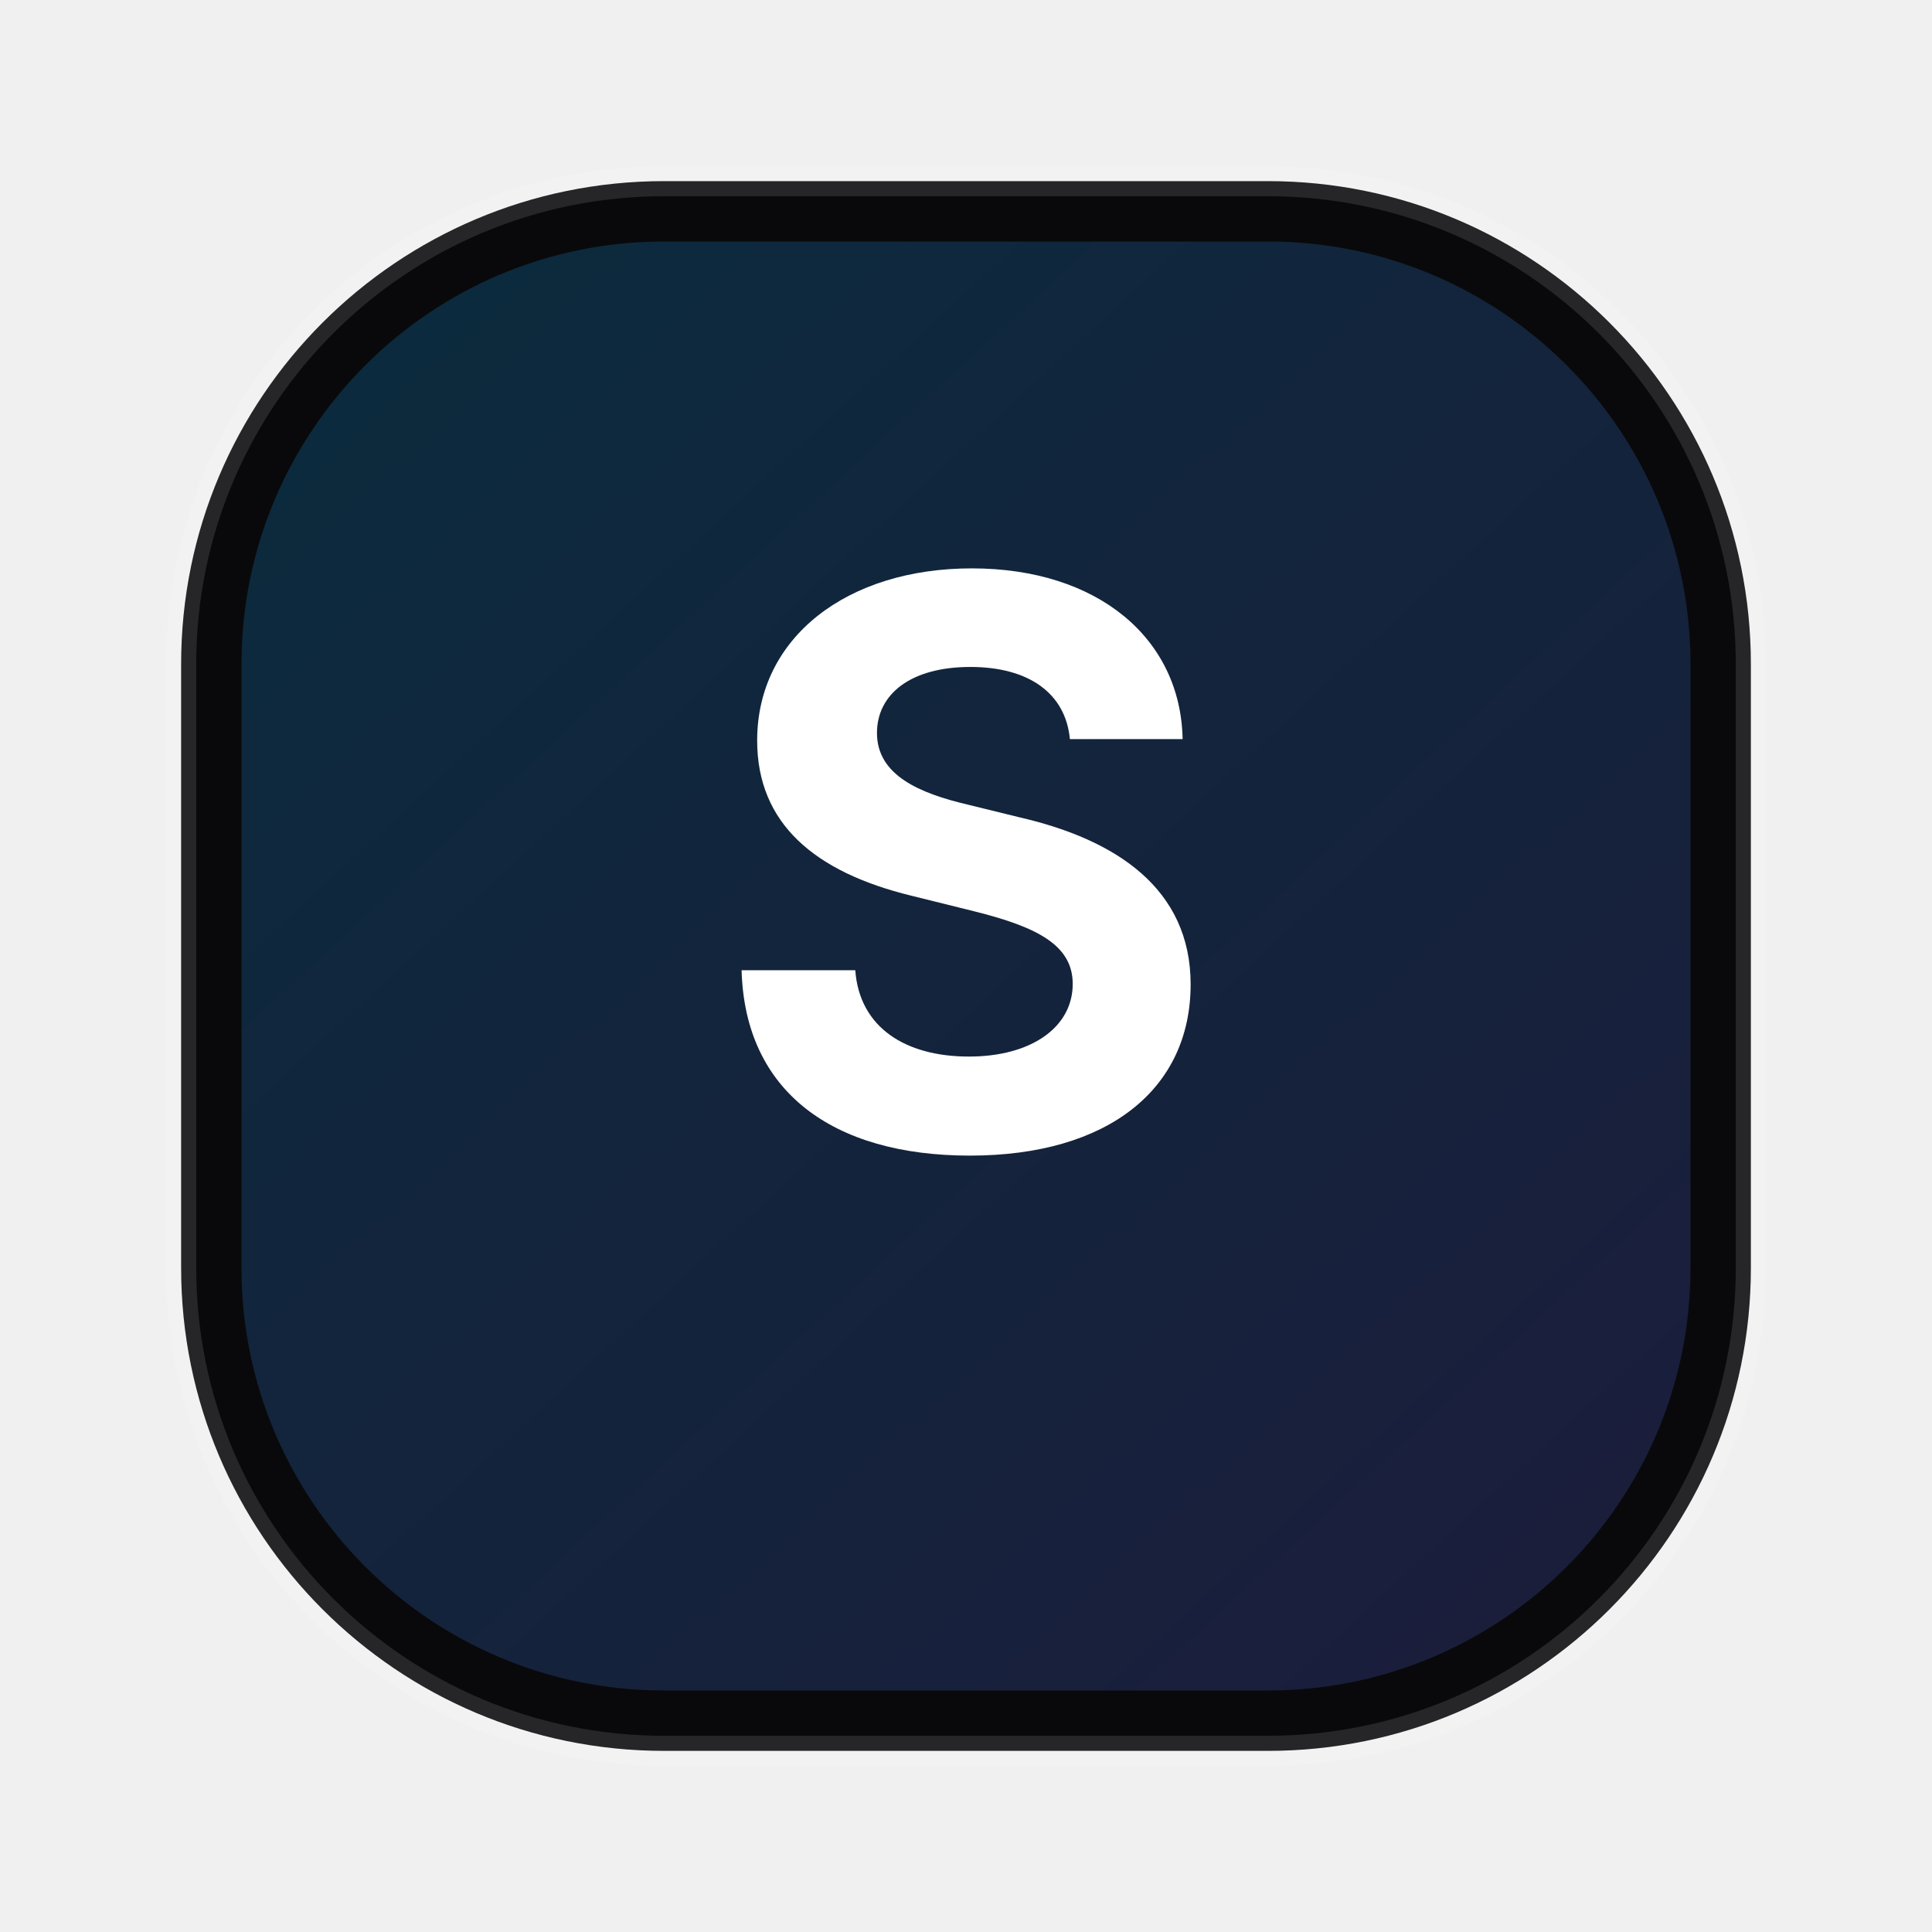
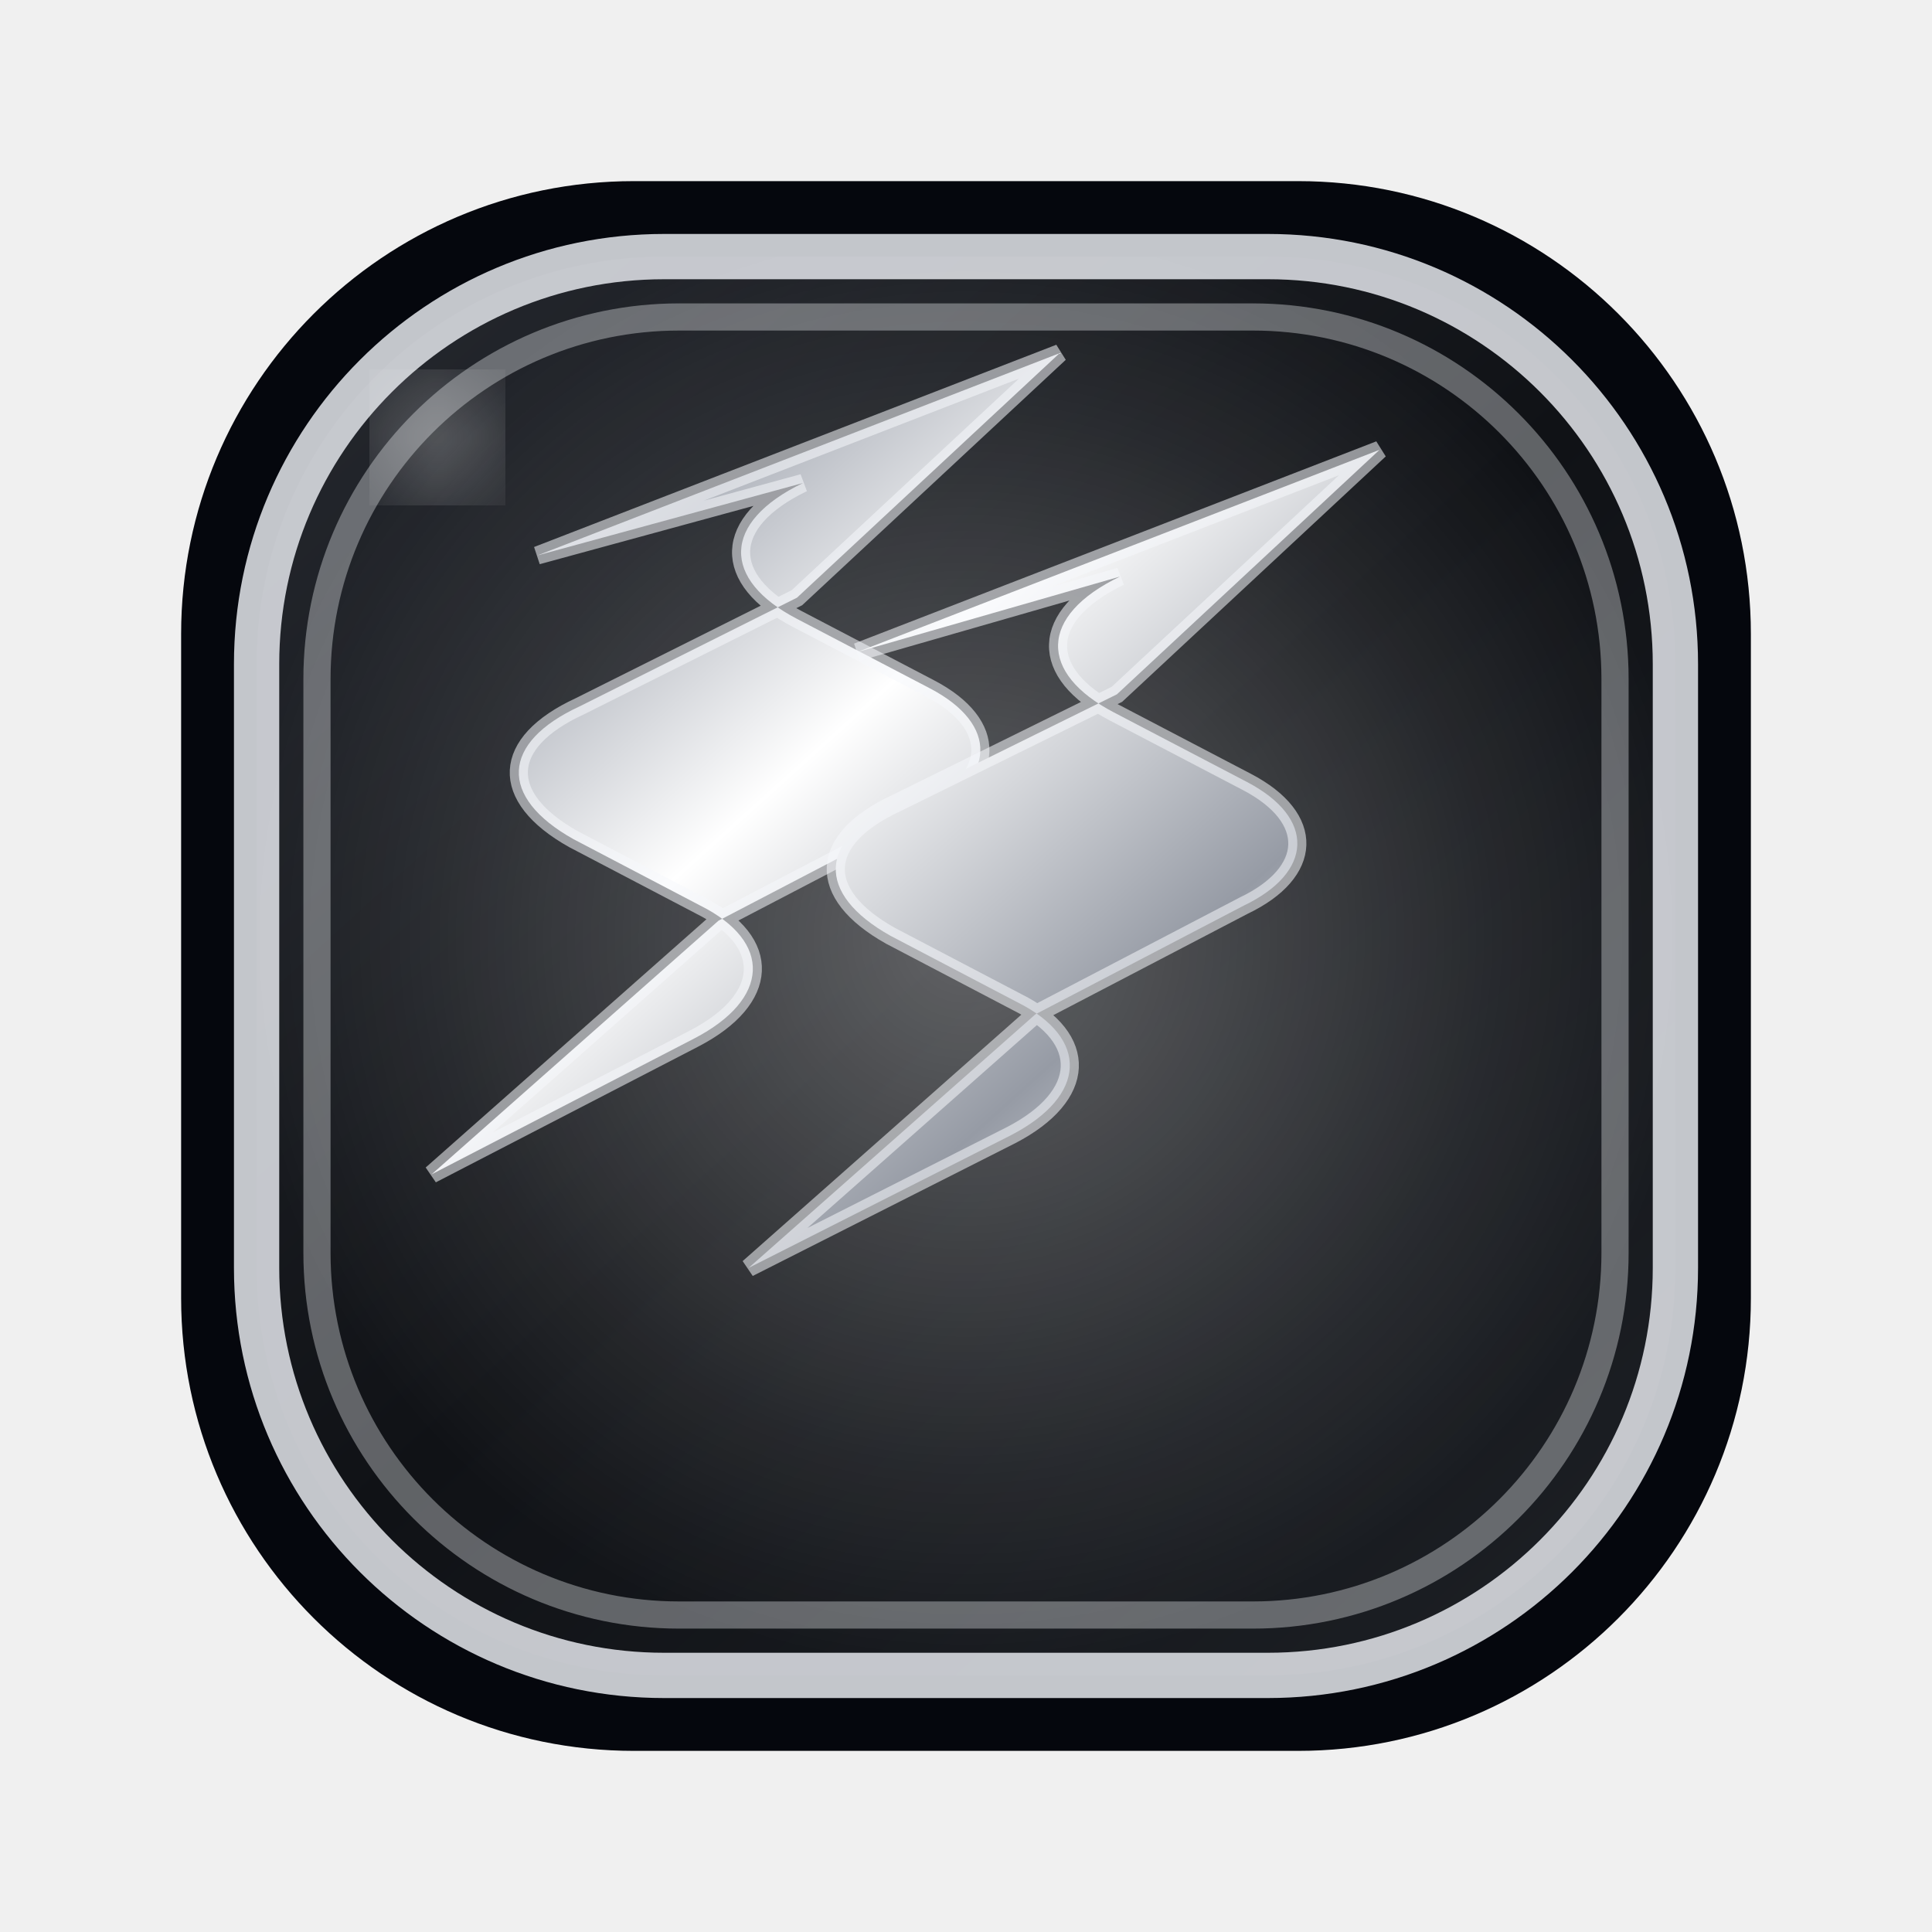
<svg xmlns="http://www.w3.org/2000/svg" width="64" height="64" viewBox="0 0 64 64" role="img" aria-labelledby="title">
  <defs>
-     <linearGradient id="bg" x1="8" y1="6" x2="56" y2="58" gradientUnits="userSpaceOnUse">
-       <stop offset="0" stop-color="#0ea5e9" stop-opacity="0.8" />
-       <stop offset="1" stop-color="#6366f1" stop-opacity="0.75" />
+     <linearGradient id="metal" x1="14" y1="12" x2="50" y2="52" gradientUnits="userSpaceOnUse">
+       <stop offset="0" stop-color="#f7f8fa" />
+       <stop offset="0.18" stop-color="#b4b8c0" />
+       <stop offset="0.34" stop-color="#ffffff" />
+       <stop offset="0.58" stop-color="#969ba5" />
+       <stop offset="0.76" stop-color="#f6f7fb" />
+       <stop offset="1" stop-color="#838a95" />
    </linearGradient>
+     <radialGradient id="glow" cx="50%" cy="48%" r="52%">
+       <stop offset="0" stop-color="#ffffff" stop-opacity="0.34" />
+       <stop offset="0.72" stop-color="#ffffff" stop-opacity="0.08" />
+       <stop offset="1" stop-color="#ffffff" stop-opacity="0" />
+     </radialGradient>
+     <linearGradient id="panel" x1="12" y1="10" x2="52" y2="54" gradientUnits="userSpaceOnUse">
+       <stop offset="0" stop-color="#24272d" />
+       <stop offset="0.5" stop-color="#101216" />
+       <stop offset="1" stop-color="#1c1f24" />
+     </linearGradient>
+     <filter id="soft" x="-20%" y="-20%" width="140%" height="140%">
+       <feGaussianBlur stdDeviation="2.2" />
+     </filter>
  </defs>
-   <rect x="6" y="6" width="52" height="52" rx="16" fill="#09090b" stroke="rgba(255,255,255,0.12)" />
-   <rect x="8" y="8" width="48" height="48" rx="14" fill="url(#bg)" opacity="0.28" />
-   <text x="32" y="38" text-anchor="middle" font-family="Inter, system-ui, -apple-system, BlinkMacSystemFont, 'Segoe UI', sans-serif" font-size="26" font-weight="700" fill="white">
-     S
-   </text>
+   <rect x="6" y="6" width="52" height="52" rx="15" fill="#05070d" />
+   <rect x="8.5" y="8.5" width="47" height="47" rx="13.5" fill="url(#panel)" stroke="#d8dbe0" stroke-opacity="0.9" stroke-width="1.5" />
+   <rect x="10.5" y="10.5" width="43" height="43" rx="12" fill="none" stroke="#f7f9fc" stroke-opacity="0.35" stroke-width="0.9" />
+   <rect x="8.5" y="8.5" width="47" height="47" rx="13.5" fill="url(#glow)" />
+   <circle cx="14.5" cy="14.5" r="1.6" fill="#ffffff" filter="url(#soft)" />
+   <path d="M17.8 18.4 35.1 11.7 26.4 19.8 19.2 23.4c-2.6 1.2-2.7 3-.2 4.4l4.2 2.2c2.4 1.2 2.3 3.1-.2 4.4l-8.7 4.5 9.5-8.4 6.9-3.6c2.3-1.1 2.4-2.9.1-4.1l-4.4-2.3c-2.5-1.3-2.5-3.2.2-4.5Z" fill="url(#metal)" stroke="#f5f7fb" stroke-opacity="0.55" stroke-width="0.6" />
+   <path d="M28.4 21.6 45.7 14.9 37 23 29.7 26.6c-2.6 1.2-2.7 3-.2 4.4l4.2 2.2c2.4 1.2 2.3 3.1-.2 4.4L24.8 42l9.5-8.4 6.9-3.6c2.3-1.1 2.4-2.9.1-4.1l-4.4-2.3c-2.5-1.3-2.5-3.2.2-4.5Z" fill="url(#metal)" stroke="#f5f7fb" stroke-opacity="0.55" stroke-width="0.6" />
</svg>
